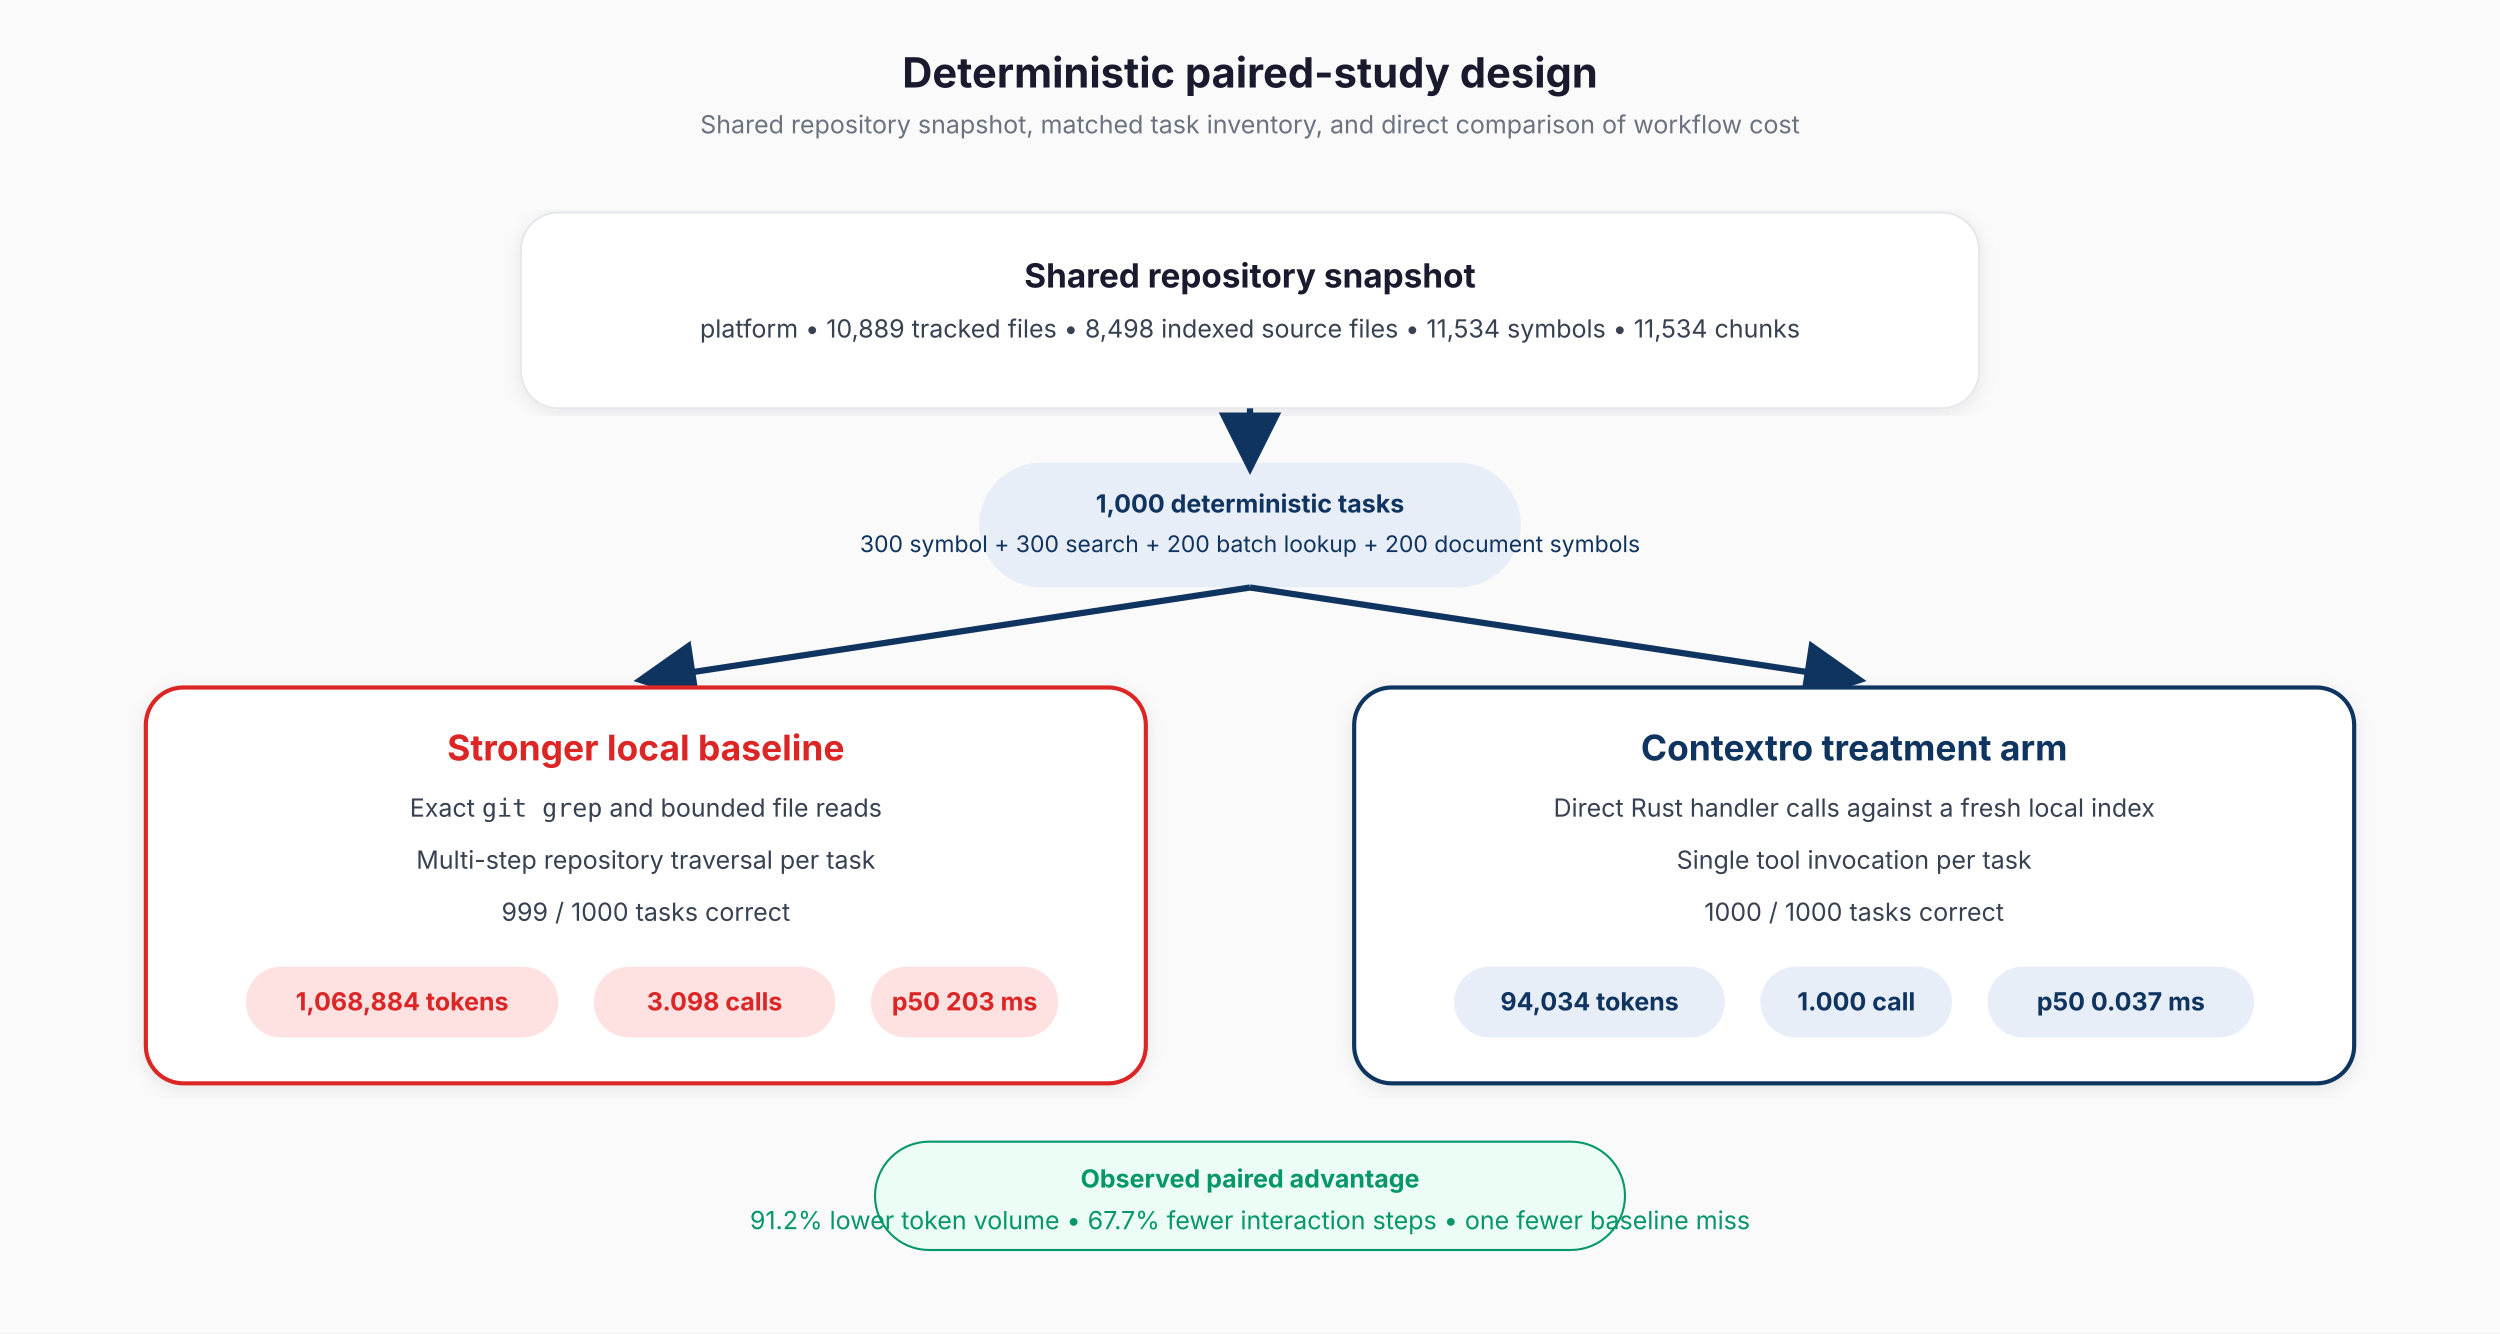
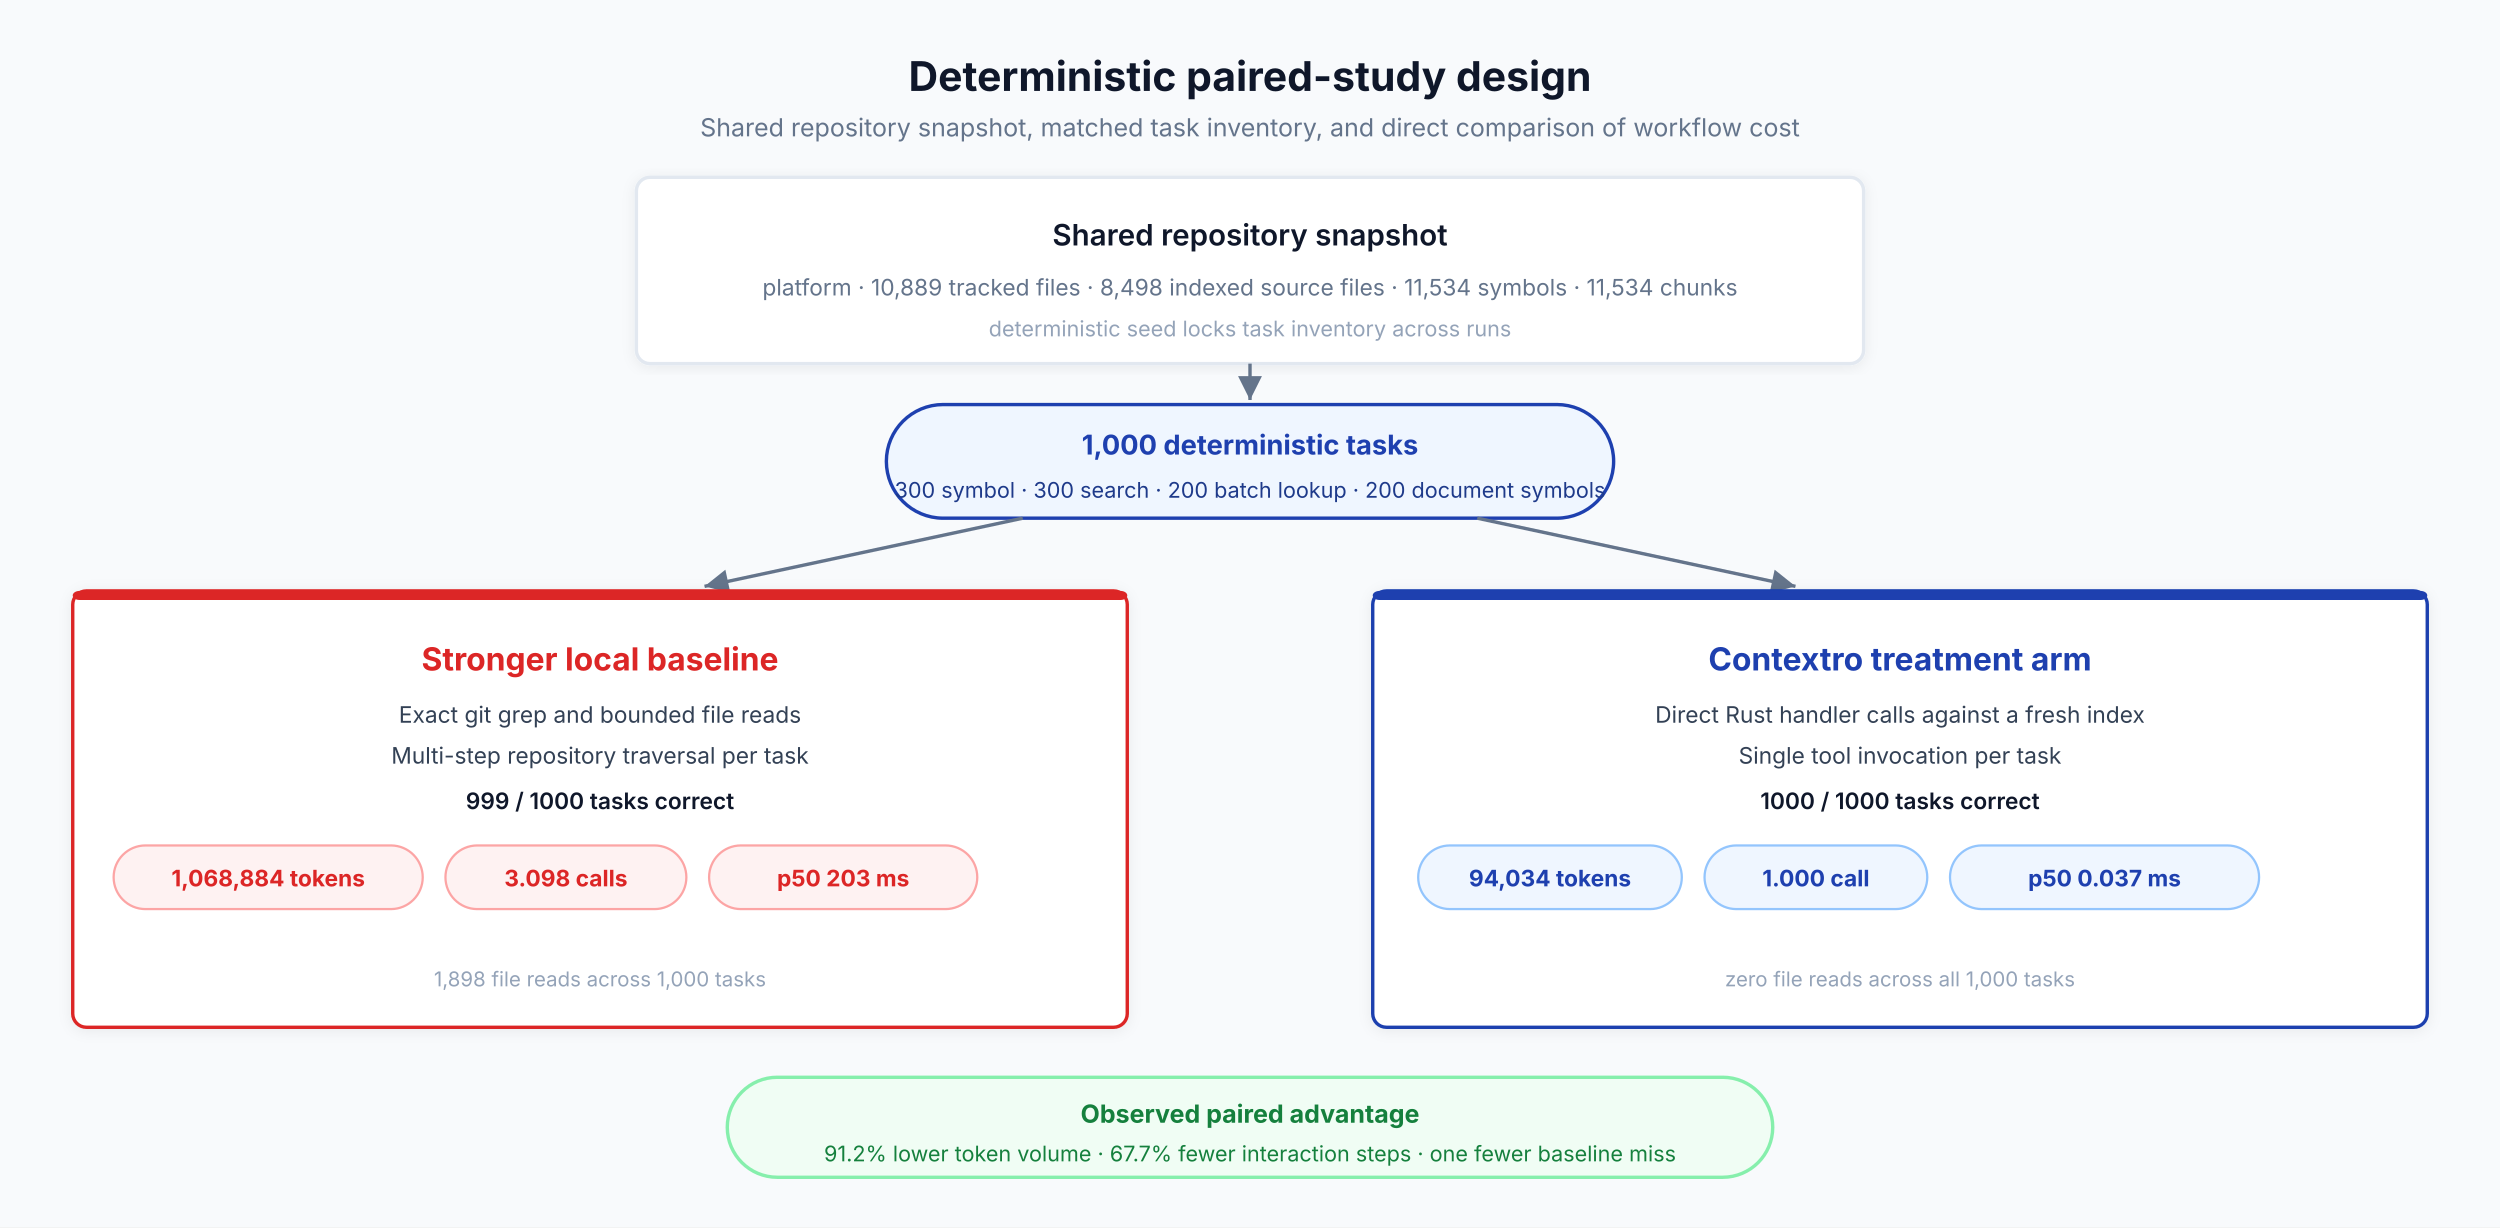
- <svg xmlns="http://www.w3.org/2000/svg" viewBox="0 0 1200 640" font-family="Inter, -apple-system, system-ui, sans-serif">
+ <svg xmlns="http://www.w3.org/2000/svg" viewBox="0 0 1100 540" font-family="Inter, -apple-system, system-ui, sans-serif">
  <defs>
-     <filter id="shadow" x="-4%" y="-4%" width="108%" height="108%">
-       <feDropShadow dx="0" dy="2" stdDeviation="4" flood-opacity="0.08" />
+     <filter id="sh" x="-6%" y="-6%" width="112%" height="112%">
+       <feDropShadow dx="0" dy="1" stdDeviation="3" flood-color="#0f172a" flood-opacity="0.07" />
    </filter>
-     <marker id="arrow" markerWidth="10" markerHeight="10" refX="8" refY="5" orient="auto">
-       <path d="M0,0 L10,5 L0,10 Z" fill="#0f3460" />
+     <marker id="arr" markerWidth="8" markerHeight="8" refX="7" refY="4" orient="auto">
+       <path d="M0,0.5 L7,4 L0,7.5 Z" fill="#64748b" />
    </marker>
  </defs>
-   <rect width="1200" height="640" fill="#fafafa" />
-   <text x="600" y="42" text-anchor="middle" font-size="20" font-weight="700" fill="#1a1a2e">Deterministic paired-study design</text>
-   <text x="600" y="64" text-anchor="middle" font-size="12" fill="#6b7280">Shared repository snapshot, matched task inventory, and direct comparison of workflow cost</text>
-   <rect x="250" y="102" width="700" height="94" rx="18" fill="#ffffff" stroke="#e5e7eb" filter="url(#shadow)" />
-   <text x="600" y="138" text-anchor="middle" font-size="16" font-weight="700" fill="#1a1a2e">Shared repository snapshot</text>
-   <text x="600" y="162" text-anchor="middle" font-size="12" fill="#374151">platform • 10,889 tracked files • 8,498 indexed source files • 11,534 symbols • 11,534 chunks</text>
-   <rect x="470" y="222" width="260" height="60" rx="30" fill="#e8eef8" />
-   <text x="600" y="246" text-anchor="middle" font-size="12" font-weight="700" fill="#0f3460">1,000 deterministic tasks</text>
-   <text x="600" y="265" text-anchor="middle" font-size="11" fill="#0f3460">300 symbol + 300 search + 200 batch lookup + 200 document symbols</text>
-   <line x1="600" y1="196" x2="600" y2="222" stroke="#0f3460" stroke-width="3" marker-end="url(#arrow)" />
-   <line x1="600" y1="282" x2="310" y2="326" stroke="#0f3460" stroke-width="3" marker-end="url(#arrow)" />
-   <line x1="600" y1="282" x2="890" y2="326" stroke="#0f3460" stroke-width="3" marker-end="url(#arrow)" />
-   <rect x="70" y="330" width="480" height="190" rx="18" fill="#ffffff" stroke="#dc2626" stroke-width="2" filter="url(#shadow)" />
-   <text x="310" y="365" text-anchor="middle" font-size="17" font-weight="700" fill="#dc2626">Stronger local baseline</text>
-   <text x="310" y="392" text-anchor="middle" font-size="12" fill="#374151">Exact <tspan font-family="ui-monospace, SFMono-Regular, Menlo, Consolas, monospace">git grep</tspan> and bounded file reads</text>
-   <text x="310" y="417" text-anchor="middle" font-size="12" fill="#374151">Multi-step repository traversal per task</text>
-   <text x="310" y="442" text-anchor="middle" font-size="12" fill="#374151">999 / 1000 tasks correct</text>
-   <rect x="118" y="464" width="150" height="34" rx="17" fill="#fee2e2" />
-   <text x="193" y="485" text-anchor="middle" font-size="12" font-weight="700" fill="#dc2626">1,068,884 tokens</text>
-   <rect x="285" y="464" width="116" height="34" rx="17" fill="#fee2e2" />
-   <text x="343" y="485" text-anchor="middle" font-size="12" font-weight="700" fill="#dc2626">3.098 calls</text>
-   <rect x="418" y="464" width="90" height="34" rx="17" fill="#fee2e2" />
-   <text x="463" y="485" text-anchor="middle" font-size="12" font-weight="700" fill="#dc2626">p50 203 ms</text>
-   <rect x="650" y="330" width="480" height="190" rx="18" fill="#ffffff" stroke="#0f3460" stroke-width="2" filter="url(#shadow)" />
-   <text x="890" y="365" text-anchor="middle" font-size="17" font-weight="700" fill="#0f3460">Contextro treatment arm</text>
-   <text x="890" y="392" text-anchor="middle" font-size="12" fill="#374151">Direct Rust handler calls against a fresh local index</text>
-   <text x="890" y="417" text-anchor="middle" font-size="12" fill="#374151">Single tool invocation per task</text>
-   <text x="890" y="442" text-anchor="middle" font-size="12" fill="#374151">1000 / 1000 tasks correct</text>
-   <rect x="698" y="464" width="130" height="34" rx="17" fill="#e8eef8" />
-   <text x="763" y="485" text-anchor="middle" font-size="12" font-weight="700" fill="#0f3460">94,034 tokens</text>
-   <rect x="845" y="464" width="92" height="34" rx="17" fill="#e8eef8" />
-   <text x="891" y="485" text-anchor="middle" font-size="12" font-weight="700" fill="#0f3460">1.000 call</text>
-   <rect x="954" y="464" width="128" height="34" rx="17" fill="#e8eef8" />
-   <text x="1018" y="485" text-anchor="middle" font-size="12" font-weight="700" fill="#0f3460">p50 0.037 ms</text>
-   <rect x="420" y="548" width="360" height="52" rx="26" fill="#ecfdf5" stroke="#059669" />
-   <text x="600" y="570" text-anchor="middle" font-size="12" font-weight="700" fill="#059669">Observed paired advantage</text>
-   <text x="600" y="590" text-anchor="middle" font-size="12" fill="#059669">91.2% lower token volume • 67.7% fewer interaction steps • one fewer baseline miss</text>
+   <rect width="1100" height="540" fill="#f8fafc" />
+   <text x="550" y="40" text-anchor="middle" font-size="18" font-weight="700" fill="#0f172a">Deterministic paired-study design</text>
+   <text x="550" y="60" text-anchor="middle" font-size="11" fill="#64748b">Shared repository snapshot, matched task inventory, and direct comparison of workflow cost</text>
+   <rect x="280" y="78" width="540" height="82" rx="6" fill="#ffffff" stroke="#e2e8f0" stroke-width="1.5" filter="url(#sh)" />
+   <text x="550" y="108" text-anchor="middle" font-size="13" font-weight="600" fill="#0f172a">Shared repository snapshot</text>
+   <text x="550" y="130" text-anchor="middle" font-size="10" fill="#64748b">platform · 10,889 tracked files · 8,498 indexed source files · 11,534 symbols · 11,534 chunks</text>
+   <text x="550" y="148" text-anchor="middle" font-size="9.5" fill="#94a3b8">deterministic seed locks task inventory across runs</text>
+   <line x1="550" y1="160" x2="550" y2="176" stroke="#64748b" stroke-width="1.5" marker-end="url(#arr)" />
+   <rect x="390" y="178" width="320" height="50" rx="25" fill="#eff6ff" stroke="#1e40af" stroke-width="1.5" />
+   <text x="550" y="200" text-anchor="middle" font-size="12" font-weight="700" fill="#1e40af">1,000 deterministic tasks</text>
+   <text x="550" y="219" text-anchor="middle" font-size="9.5" fill="#1e3a8a">300 symbol · 300 search · 200 batch lookup · 200 document symbols</text>
+   <line x1="450" y1="228" x2="310" y2="258" stroke="#64748b" stroke-width="1.5" marker-end="url(#arr)" />
+   <line x1="650" y1="228" x2="790" y2="258" stroke="#64748b" stroke-width="1.5" marker-end="url(#arr)" />
+   <rect x="32" y="260" width="464" height="192" rx="6" fill="#ffffff" stroke="#dc2626" stroke-width="1.5" filter="url(#sh)" />
+   <rect x="32" y="260" width="464" height="4" rx="3" fill="#dc2626" />
+   <text x="264" y="295" text-anchor="middle" font-size="14" font-weight="700" fill="#dc2626">Stronger local baseline</text>
+   <text x="264" y="318" text-anchor="middle" font-size="10" fill="#334155">Exact git grep and bounded file reads</text>
+   <text x="264" y="336" text-anchor="middle" font-size="10" fill="#334155">Multi-step repository traversal per task</text>
+   <text x="264" y="356" text-anchor="middle" font-size="10" font-weight="600" fill="#0f172a">999 / 1000 tasks correct</text>
+   <rect x="50" y="372" width="136" height="28" rx="14" fill="#fef2f2" stroke="#fca5a5" stroke-width="1" />
+   <text x="118" y="390" text-anchor="middle" font-size="10" font-weight="700" fill="#dc2626">1,068,884 tokens</text>
+   <rect x="196" y="372" width="106" height="28" rx="14" fill="#fef2f2" stroke="#fca5a5" stroke-width="1" />
+   <text x="249" y="390" text-anchor="middle" font-size="10" font-weight="700" fill="#dc2626">3.098 calls</text>
+   <rect x="312" y="372" width="118" height="28" rx="14" fill="#fef2f2" stroke="#fca5a5" stroke-width="1" />
+   <text x="371" y="390" text-anchor="middle" font-size="10" font-weight="700" fill="#dc2626">p50 203 ms</text>
+   <text x="264" y="434" text-anchor="middle" font-size="9" fill="#94a3b8">1,898 file reads across 1,000 tasks</text>
+   <rect x="604" y="260" width="464" height="192" rx="6" fill="#ffffff" stroke="#1e40af" stroke-width="1.5" filter="url(#sh)" />
+   <rect x="604" y="260" width="464" height="4" rx="3" fill="#1e40af" />
+   <text x="836" y="295" text-anchor="middle" font-size="14" font-weight="700" fill="#1e40af">Contextro treatment arm</text>
+   <text x="836" y="318" text-anchor="middle" font-size="10" fill="#334155">Direct Rust handler calls against a fresh index</text>
+   <text x="836" y="336" text-anchor="middle" font-size="10" fill="#334155">Single tool invocation per task</text>
+   <text x="836" y="356" text-anchor="middle" font-size="10" font-weight="600" fill="#0f172a">1000 / 1000 tasks correct</text>
+   <rect x="624" y="372" width="116" height="28" rx="14" fill="#eff6ff" stroke="#93c5fd" stroke-width="1" />
+   <text x="682" y="390" text-anchor="middle" font-size="10" font-weight="700" fill="#1e40af">94,034 tokens</text>
+   <rect x="750" y="372" width="98" height="28" rx="14" fill="#eff6ff" stroke="#93c5fd" stroke-width="1" />
+   <text x="799" y="390" text-anchor="middle" font-size="10" font-weight="700" fill="#1e40af">1.000 call</text>
+   <rect x="858" y="372" width="136" height="28" rx="14" fill="#eff6ff" stroke="#93c5fd" stroke-width="1" />
+   <text x="926" y="390" text-anchor="middle" font-size="10" font-weight="700" fill="#1e40af">p50 0.037 ms</text>
+   <text x="836" y="434" text-anchor="middle" font-size="9" fill="#94a3b8">zero file reads across all 1,000 tasks</text>
+   <rect x="320" y="474" width="460" height="44" rx="22" fill="#f0fdf4" stroke="#86efac" stroke-width="1.5" />
+   <text x="550" y="494" text-anchor="middle" font-size="11" font-weight="700" fill="#15803d">Observed paired advantage</text>
+   <text x="550" y="511" text-anchor="middle" font-size="9.5" fill="#15803d">91.2% lower token volume · 67.7% fewer interaction steps · one fewer baseline miss</text>
</svg>
